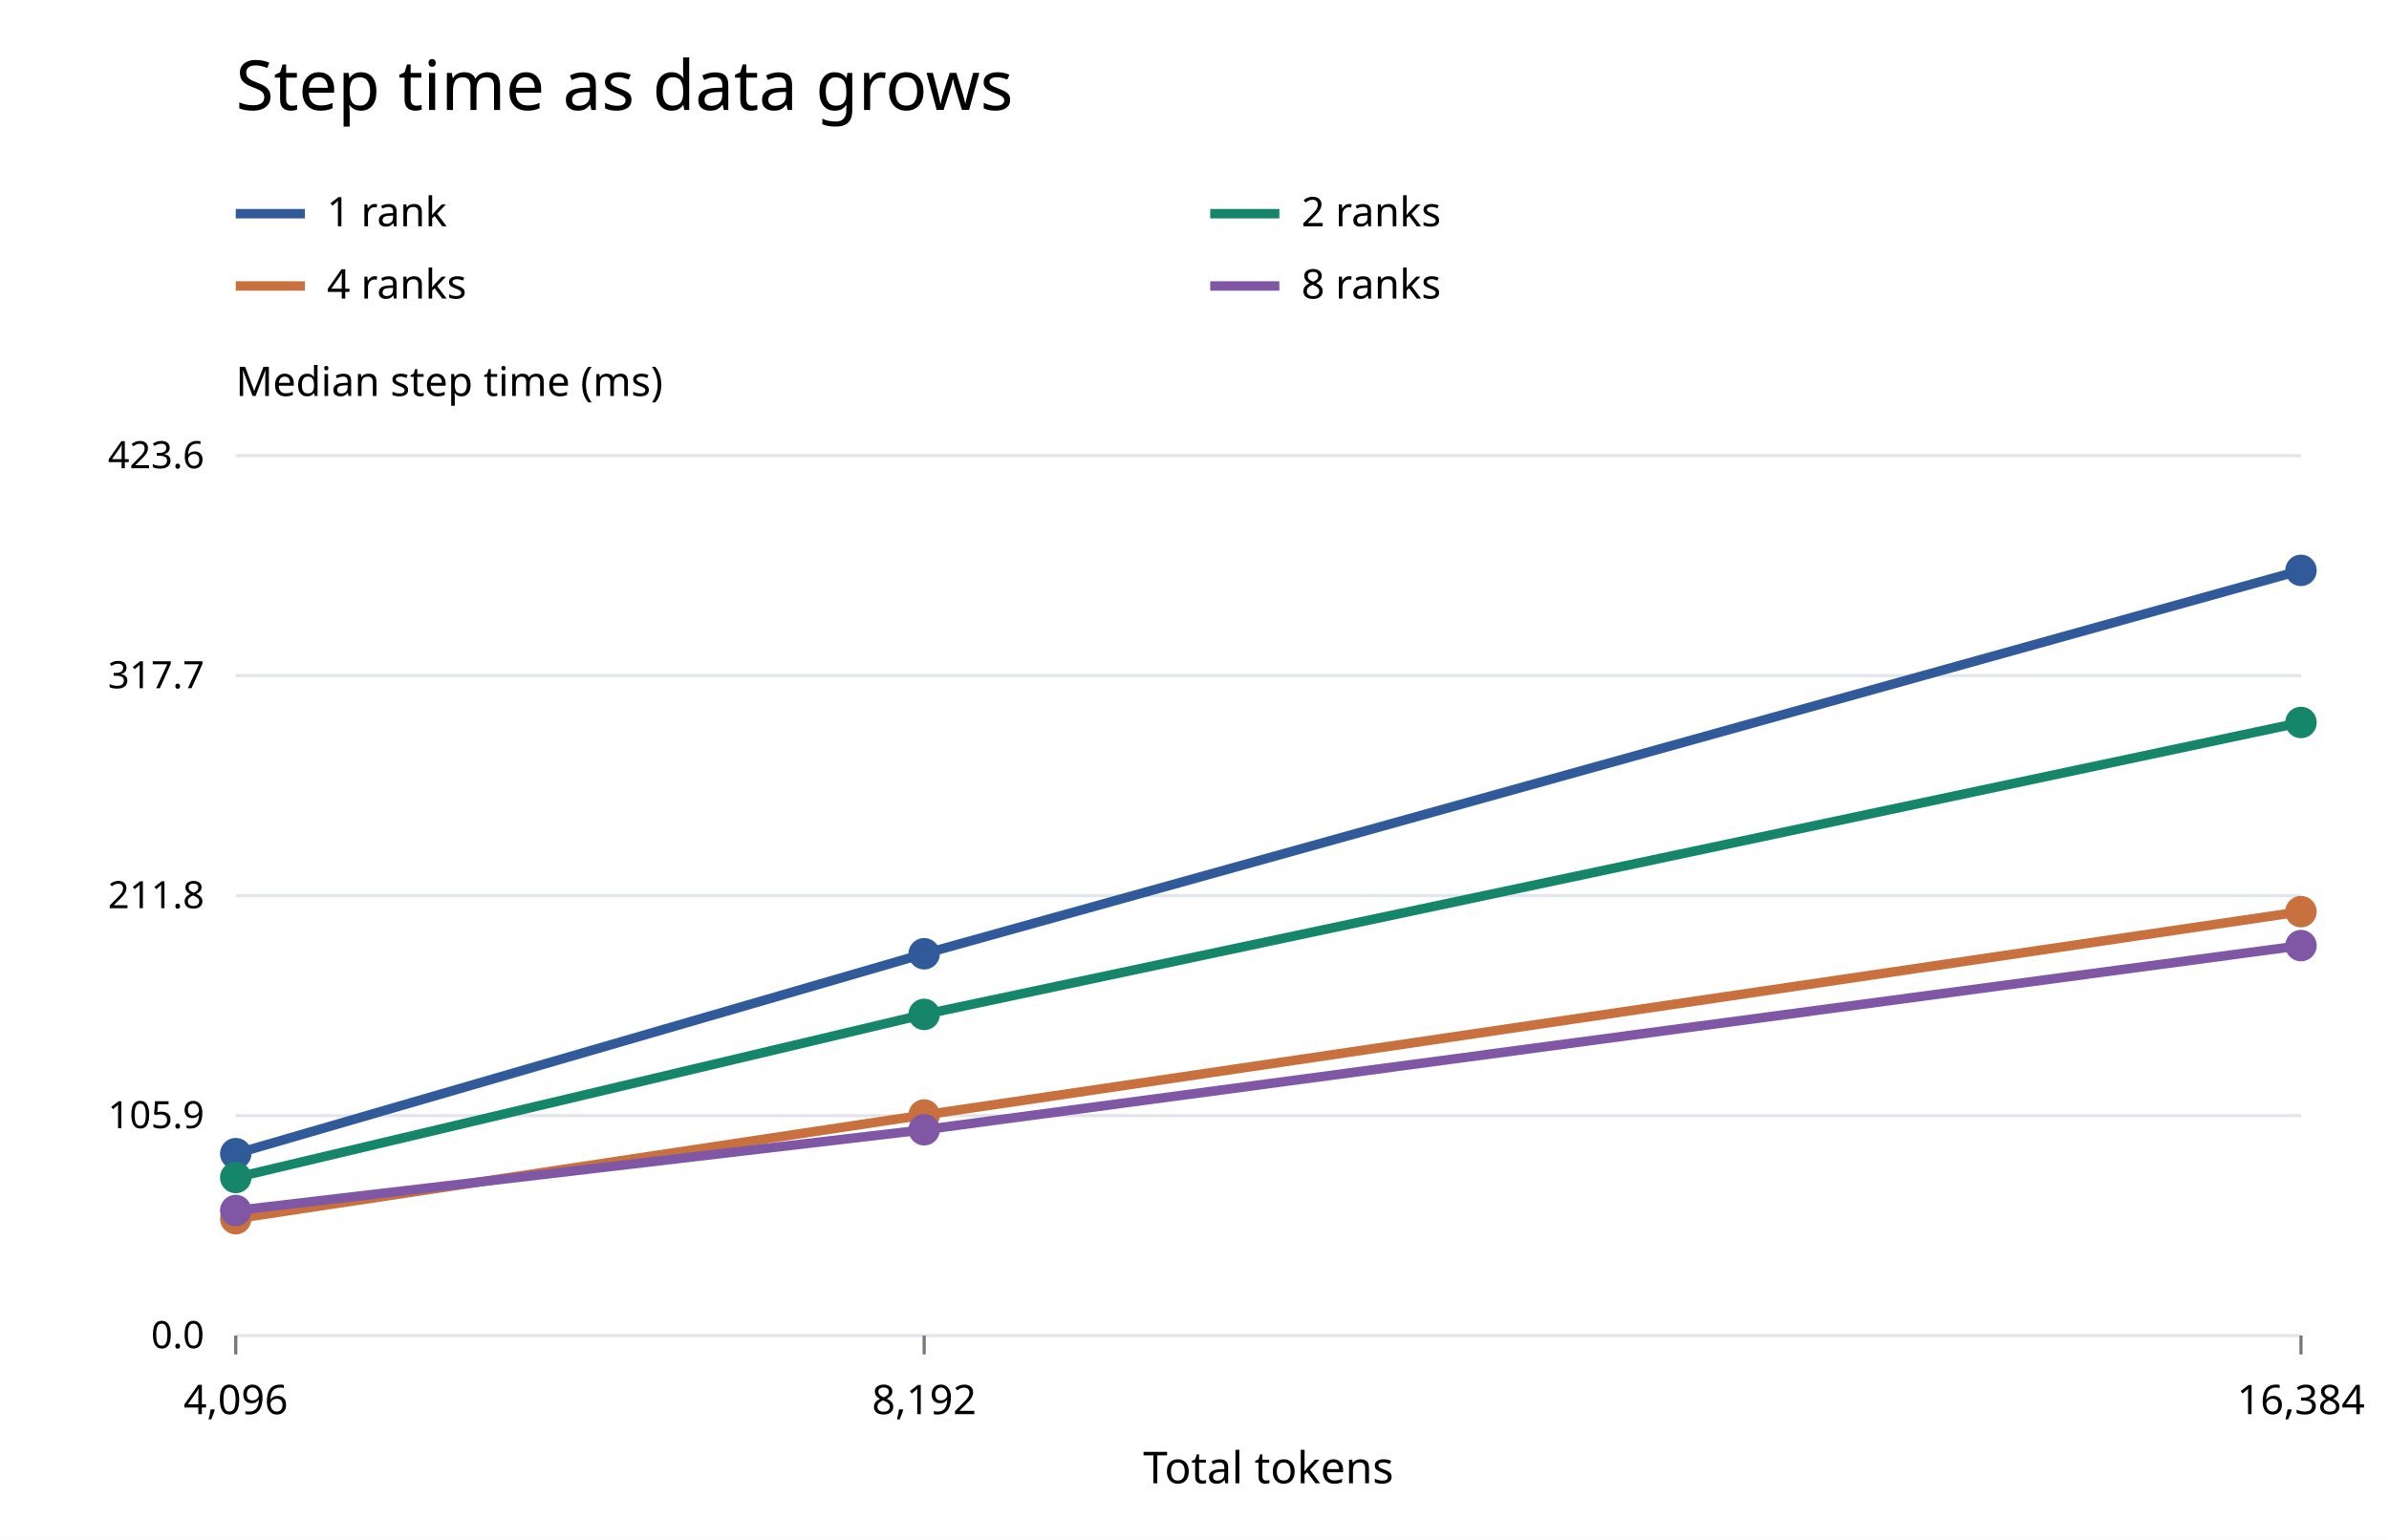
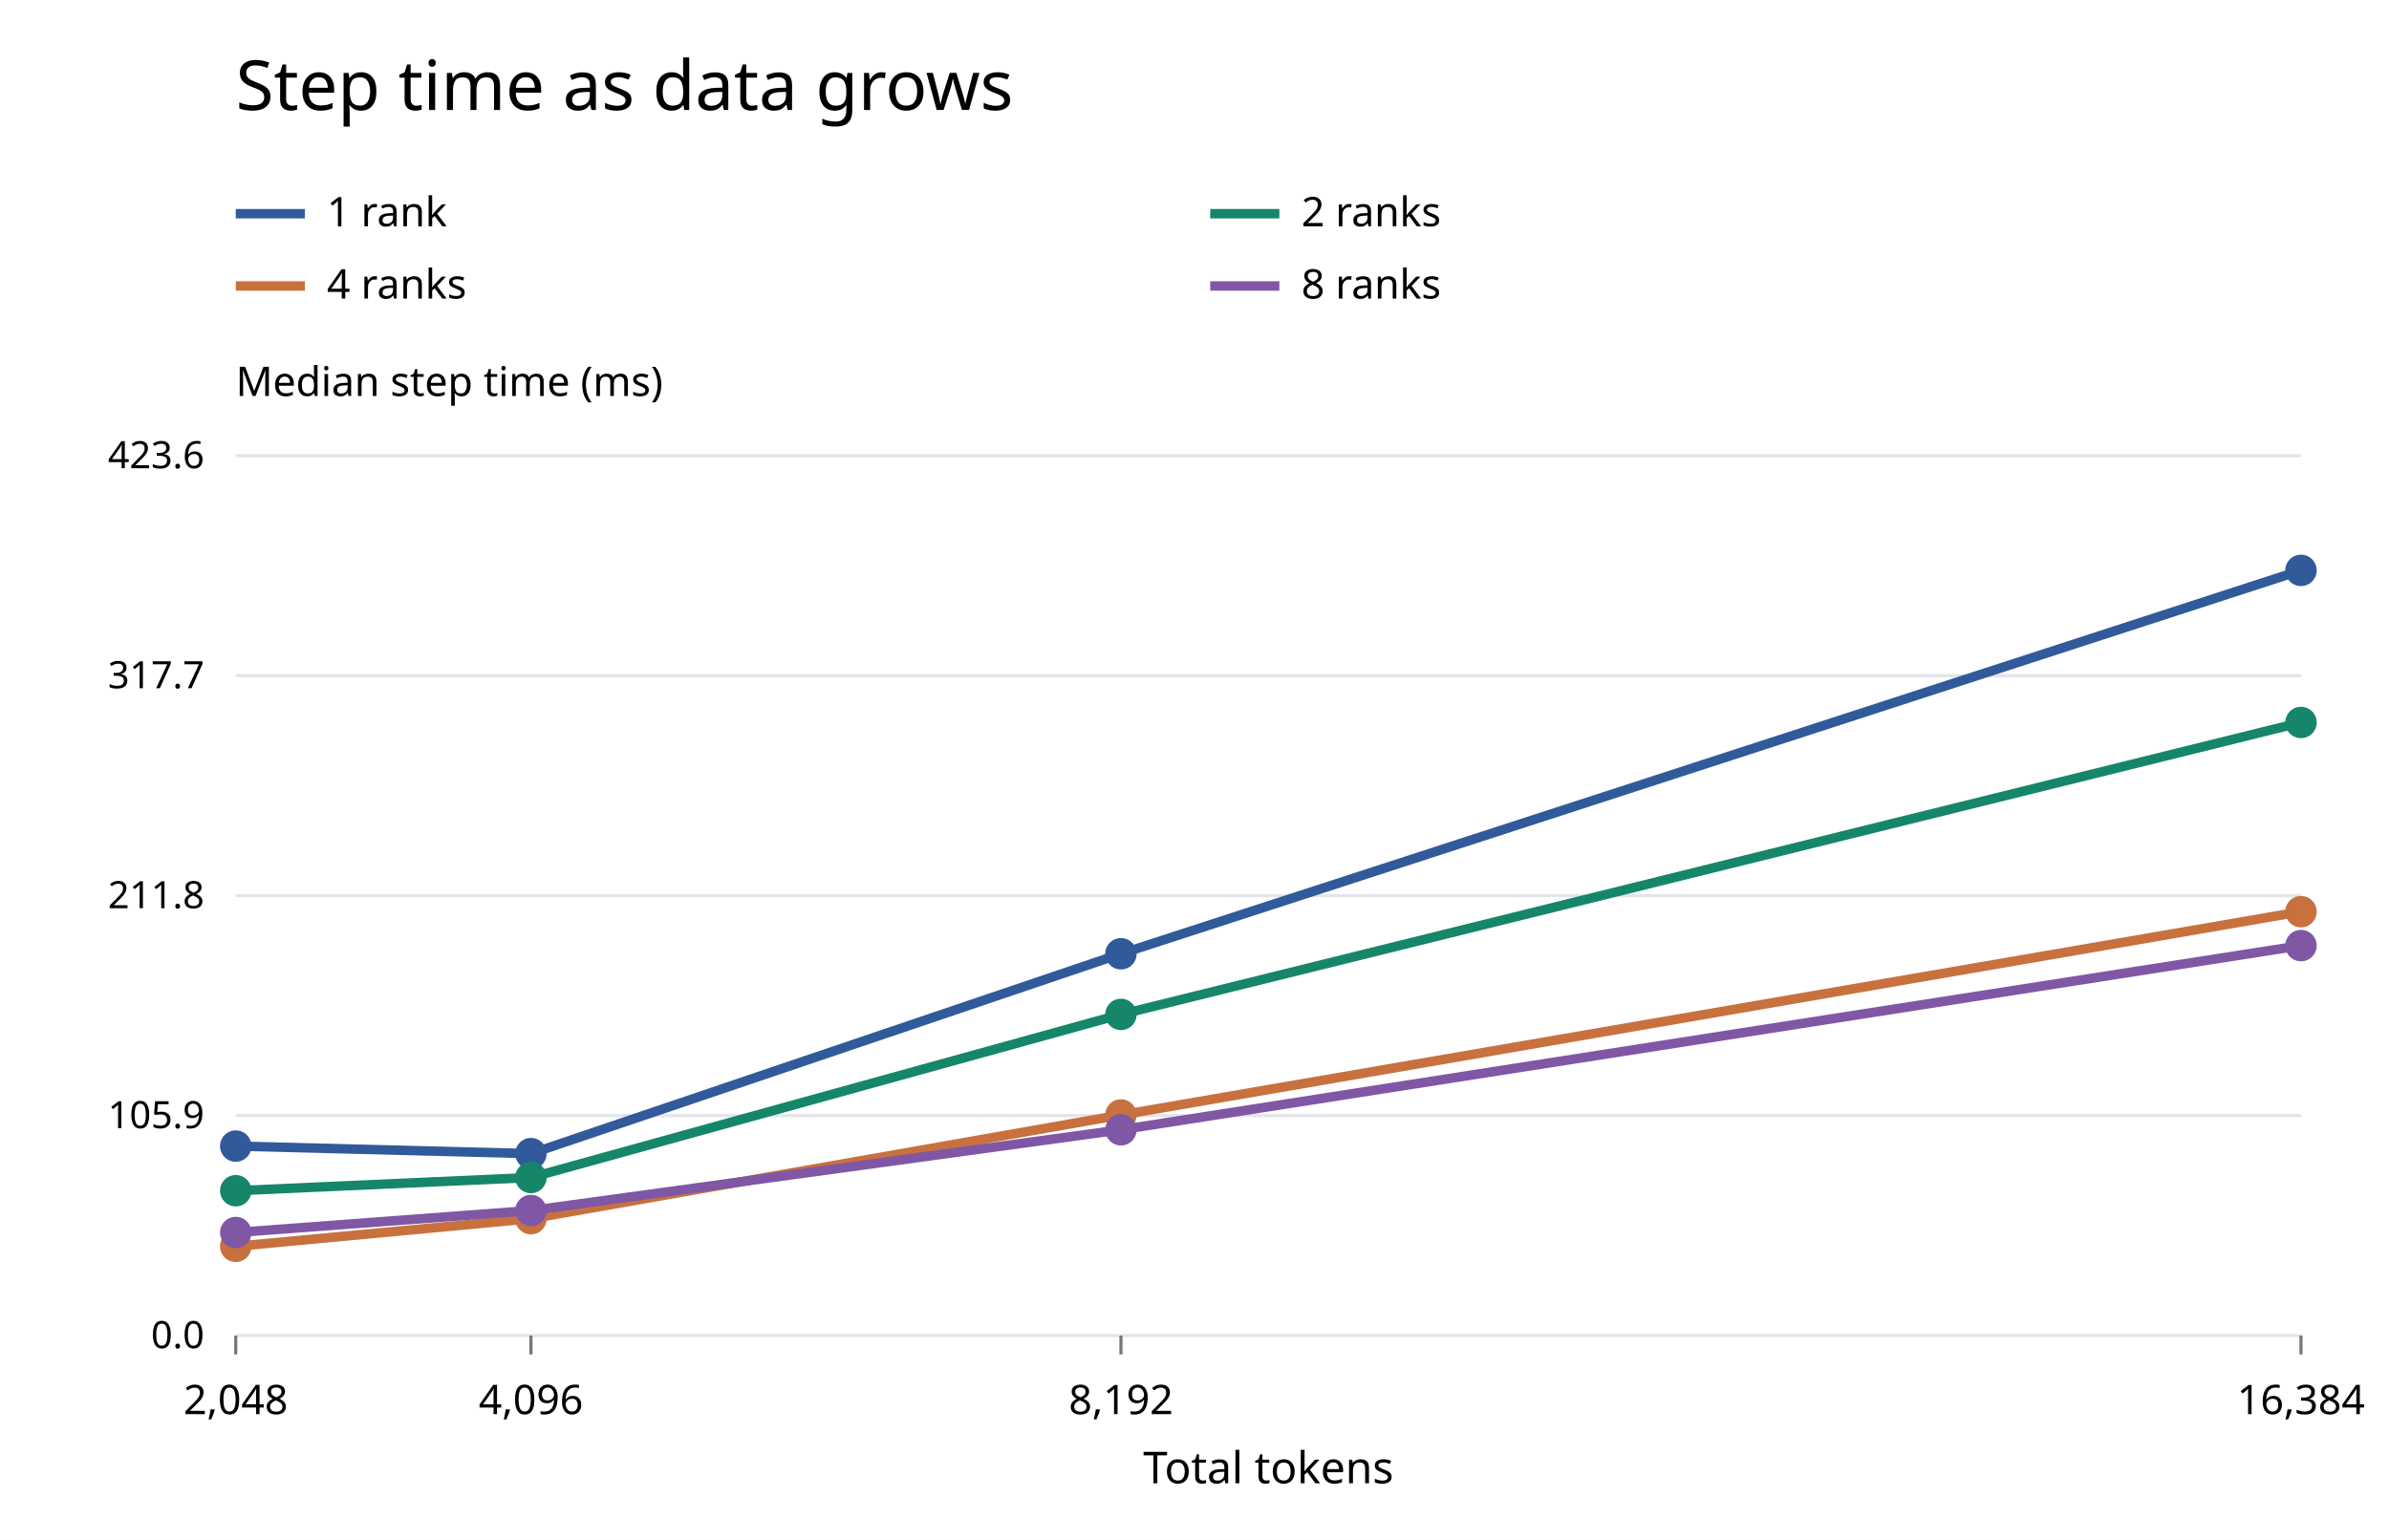
<svg xmlns="http://www.w3.org/2000/svg" viewBox="0 0 760 490">
  <rect width="100%" height="100%" fill="white" />
  <text x="75" y="35" font-family="sans-serif" font-size="22">Step time as data grows</text>
  <text x="75" y="126" font-family="sans-serif" font-size="13">Median step time (ms)</text>
  <line x1="75" x2="732" y1="425.0" y2="425.0" stroke="#e2e5eb" />
  <text x="65" y="429.0" text-anchor="end" font-family="sans-serif" font-size="12">0.0</text>
  <line x1="75" x2="732" y1="355.0" y2="355.0" stroke="#e2e5eb" />
  <text x="65" y="359.0" text-anchor="end" font-family="sans-serif" font-size="12">105.9</text>
  <line x1="75" x2="732" y1="285.0" y2="285.0" stroke="#e2e5eb" />
  <text x="65" y="289.0" text-anchor="end" font-family="sans-serif" font-size="12">211.8</text>
  <line x1="75" x2="732" y1="215.0" y2="215.0" stroke="#e2e5eb" />
  <text x="65" y="219.0" text-anchor="end" font-family="sans-serif" font-size="12">317.7</text>
  <line x1="75" x2="732" y1="145.0" y2="145.0" stroke="#e2e5eb" />
  <text x="65" y="149.0" text-anchor="end" font-family="sans-serif" font-size="12">423.6</text>
  <line x1="75.0" x2="75.0" y1="425" y2="431" stroke="#777" />
-   <text x="75.0" y="450" text-anchor="middle" font-family="sans-serif" font-size="13">4,096</text>
-   <line x1="294.0" x2="294.0" y1="425" y2="431" stroke="#777" />
-   <text x="294.0" y="450" text-anchor="middle" font-family="sans-serif" font-size="13">8,192</text>
+   <text x="75.0" y="450" text-anchor="middle" font-family="sans-serif" font-size="13">2,048</text>
+   <line x1="168.9" x2="168.9" y1="425" y2="431" stroke="#777" />
+   <text x="168.9" y="450" text-anchor="middle" font-family="sans-serif" font-size="13">4,096</text>
+   <line x1="356.6" x2="356.6" y1="425" y2="431" stroke="#777" />
+   <text x="356.6" y="450" text-anchor="middle" font-family="sans-serif" font-size="13">8,192</text>
  <line x1="732.0" x2="732.0" y1="425" y2="431" stroke="#777" />
  <text x="732.0" y="450" text-anchor="middle" font-family="sans-serif" font-size="13">16,384</text>
-   <polyline points="75.0,367.1 294.0,303.5 732.0,181.5" fill="none" stroke="#315a9b" stroke-width="3" />
-   <circle cx="75.0" cy="367.1" r="5" fill="#315a9b" />
-   <circle cx="294.0" cy="303.5" r="5" fill="#315a9b" />
+   <polyline points="75.0,364.7 168.9,367.1 356.6,303.5 732.0,181.5" fill="none" stroke="#315a9b" stroke-width="3" />
+   <circle cx="75.0" cy="364.7" r="5" fill="#315a9b" />
+   <circle cx="168.9" cy="367.1" r="5" fill="#315a9b" />
+   <circle cx="356.6" cy="303.5" r="5" fill="#315a9b" />
  <circle cx="732.0" cy="181.5" r="5" fill="#315a9b" />
  <line x1="75" x2="97" y1="68" y2="68" stroke="#315a9b" stroke-width="3" />
  <text x="104" y="72" font-family="sans-serif" font-size="13">1 rank</text>
-   <polyline points="75.0,374.7 294.0,322.8 732.0,229.9" fill="none" stroke="#16866a" stroke-width="3" />
-   <circle cx="75.0" cy="374.7" r="5" fill="#16866a" />
-   <circle cx="294.0" cy="322.8" r="5" fill="#16866a" />
+   <polyline points="75.0,378.9 168.9,374.7 356.6,322.8 732.0,229.9" fill="none" stroke="#16866a" stroke-width="3" />
+   <circle cx="75.0" cy="378.9" r="5" fill="#16866a" />
+   <circle cx="168.9" cy="374.7" r="5" fill="#16866a" />
+   <circle cx="356.6" cy="322.8" r="5" fill="#16866a" />
  <circle cx="732.0" cy="229.9" r="5" fill="#16866a" />
  <line x1="385" x2="407" y1="68" y2="68" stroke="#16866a" stroke-width="3" />
  <text x="414" y="72" font-family="sans-serif" font-size="13">2 ranks</text>
-   <polyline points="75.0,387.8 294.0,354.8 732.0,290.1" fill="none" stroke="#c8713e" stroke-width="3" />
-   <circle cx="75.0" cy="387.8" r="5" fill="#c8713e" />
-   <circle cx="294.0" cy="354.8" r="5" fill="#c8713e" />
+   <polyline points="75.0,396.6 168.9,387.8 356.6,354.8 732.0,290.1" fill="none" stroke="#c8713e" stroke-width="3" />
+   <circle cx="75.0" cy="396.6" r="5" fill="#c8713e" />
+   <circle cx="168.9" cy="387.8" r="5" fill="#c8713e" />
+   <circle cx="356.6" cy="354.8" r="5" fill="#c8713e" />
  <circle cx="732.0" cy="290.1" r="5" fill="#c8713e" />
  <line x1="75" x2="97" y1="91" y2="91" stroke="#c8713e" stroke-width="3" />
  <text x="104" y="95" font-family="sans-serif" font-size="13">4 ranks</text>
-   <polyline points="75.0,385.2 294.0,359.5 732.0,300.9" fill="none" stroke="#8057a5" stroke-width="3" />
-   <circle cx="75.0" cy="385.2" r="5" fill="#8057a5" />
-   <circle cx="294.0" cy="359.5" r="5" fill="#8057a5" />
+   <polyline points="75.0,392.2 168.9,385.2 356.6,359.5 732.0,300.9" fill="none" stroke="#8057a5" stroke-width="3" />
+   <circle cx="75.0" cy="392.2" r="5" fill="#8057a5" />
+   <circle cx="168.9" cy="385.2" r="5" fill="#8057a5" />
+   <circle cx="356.6" cy="359.5" r="5" fill="#8057a5" />
  <circle cx="732.0" cy="300.9" r="5" fill="#8057a5" />
  <line x1="385" x2="407" y1="91" y2="91" stroke="#8057a5" stroke-width="3" />
  <text x="414" y="95" font-family="sans-serif" font-size="13">8 ranks</text>
  <text x="403.5" y="472" text-anchor="middle" font-family="sans-serif" font-size="14">Total tokens</text>
</svg>
